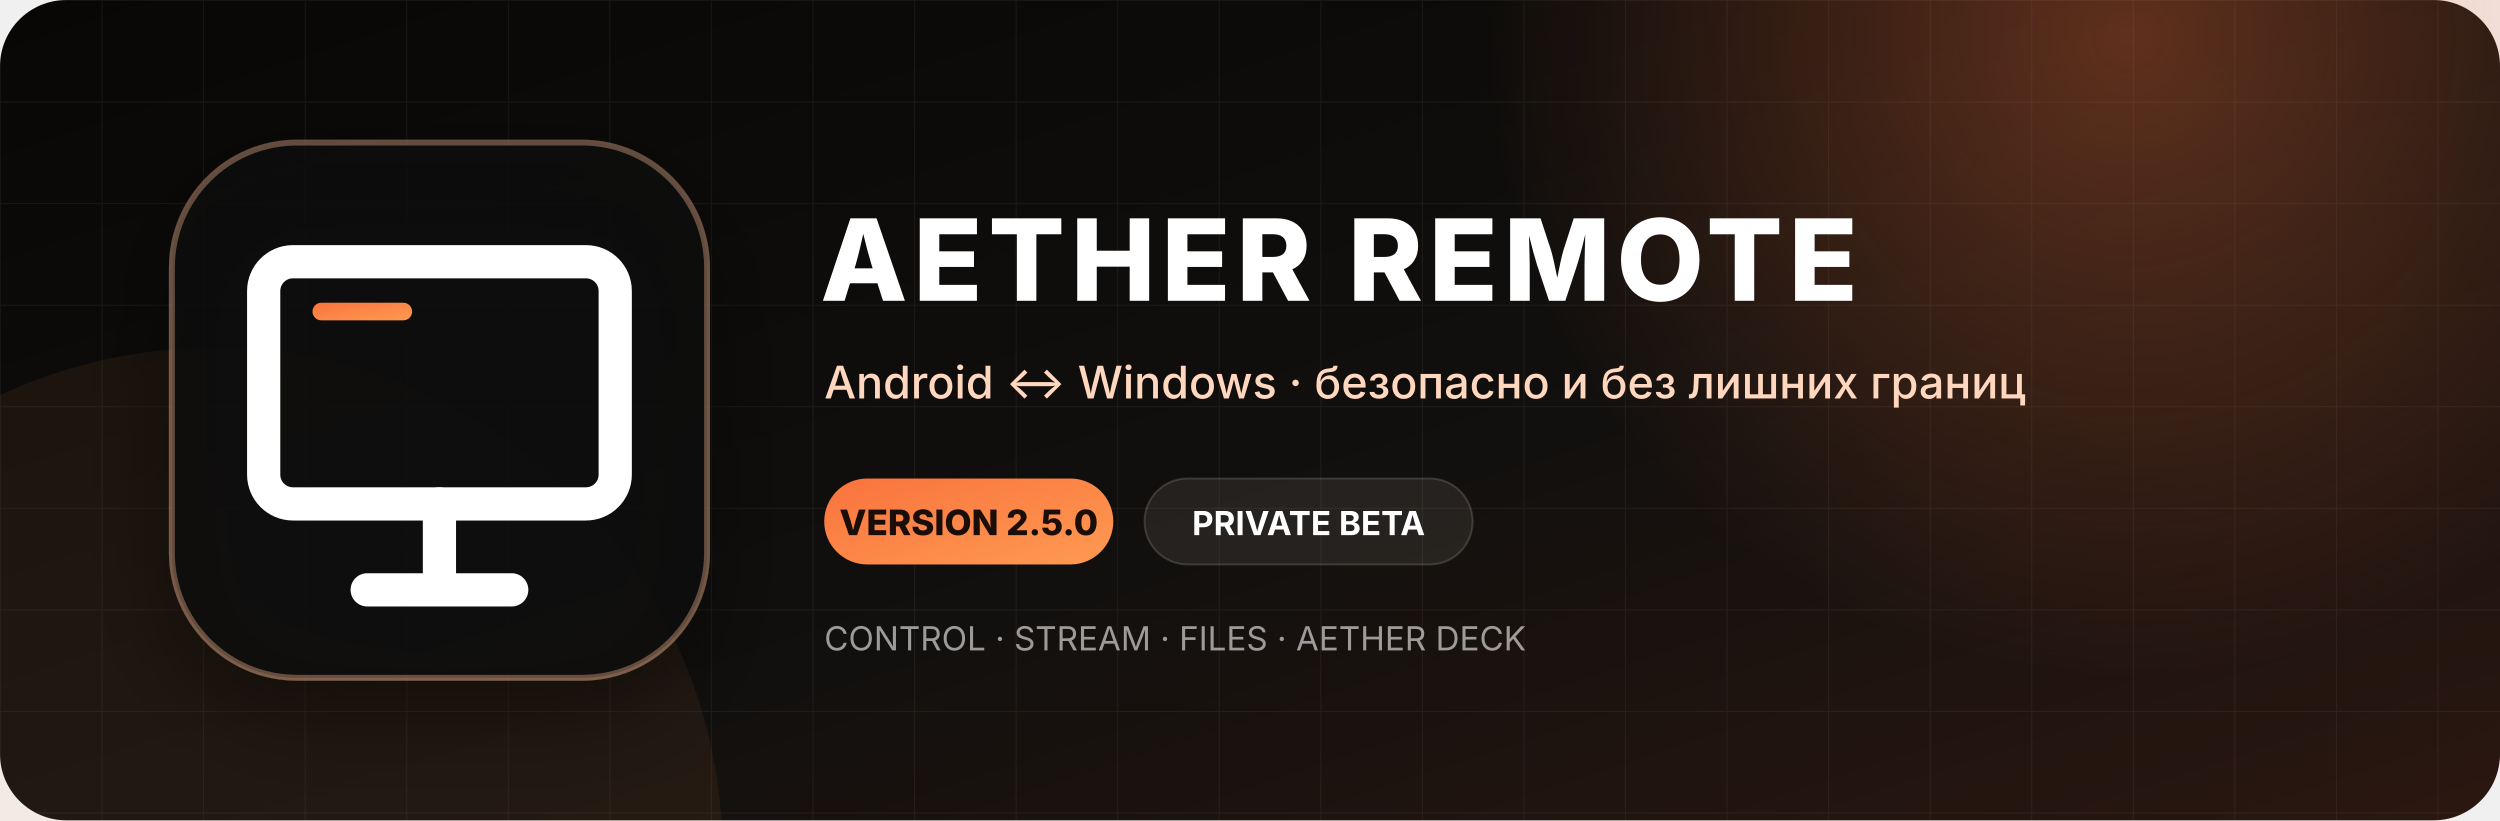
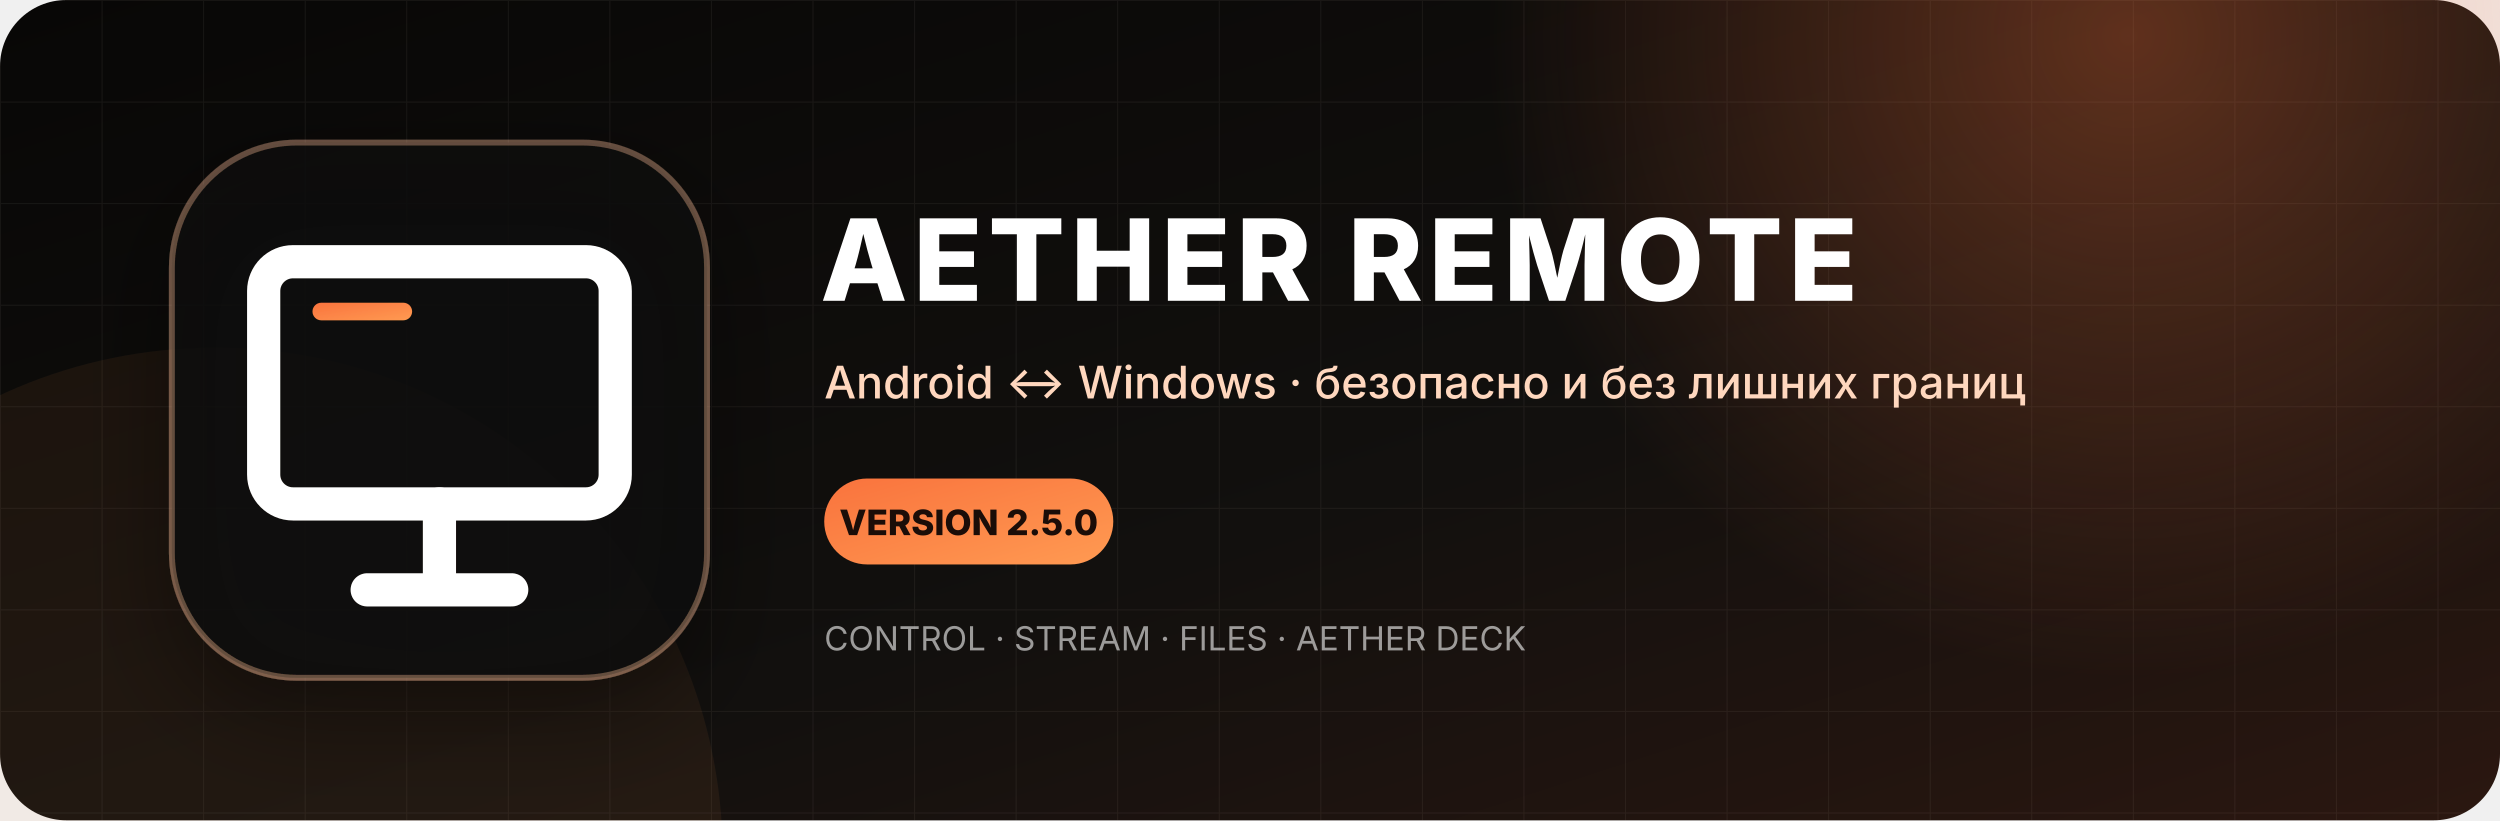
<svg xmlns="http://www.w3.org/2000/svg" width="1280" height="420" viewBox="0 0 1280 420" role="img" aria-labelledby="title desc">
  <defs>
    <linearGradient id="bg" x1="0" y1="0" x2="1" y2="1">
      <stop offset="0" stop-color="#080706" />
      <stop offset="0.58" stop-color="#12100E" />
      <stop offset="1" stop-color="#2B1710" />
    </linearGradient>
    <linearGradient id="accent" x1="0" y1="0" x2="1" y2="1">
      <stop offset="0" stop-color="#F9733D" />
      <stop offset="1" stop-color="#FF9A52" />
    </linearGradient>
    <radialGradient id="glow" cx="50%" cy="50%" r="50%">
      <stop offset="0" stop-color="#F9733D" stop-opacity=".34" />
      <stop offset="1" stop-color="#F9733D" stop-opacity="0" />
    </radialGradient>
    <filter id="shadow" x="-30%" y="-30%" width="160%" height="160%">
      <feDropShadow dx="0" dy="18" stdDeviation="24" flood-color="#000" flood-opacity=".5" />
    </filter>
    <pattern id="grid" width="52" height="52" patternUnits="userSpaceOnUse">
      <path d="M52 0H0V52" fill="none" stroke="#FFF2E8" stroke-opacity=".055" />
    </pattern>
  </defs>
  <rect width="1280" height="420" rx="34" fill="url(#bg)" />
  <rect width="1280" height="420" rx="34" fill="url(#grid)" />
  <circle cx="1090" cy="18" r="330" fill="url(#glow)" />
  <circle cx="110" cy="438" r="260" fill="#FF9A52" opacity=".07" />
  <g transform="translate(88 73)" filter="url(#shadow)">
    <rect width="274" height="274" rx="64" fill="#12100E" fill-opacity=".82" stroke="#FFC49D" stroke-opacity=".34" stroke-width="3" />
    <rect x="47" y="61" width="180" height="124" rx="15" fill="none" stroke="#FFF" stroke-width="17" />
    <path d="M137 185v36M100 229h74" fill="none" stroke="#FFF" stroke-width="17" stroke-linecap="round" />
    <rect x="72" y="82" width="51" height="9" rx="4.5" fill="url(#accent)" />
  </g>
  <g transform="translate(420 102)">
    <text x="0" y="52" fill="#FFFFFF" font-family="Inter,Segoe UI,Arial,sans-serif" font-size="58" font-weight="800" letter-spacing="3">AETHER REMOTE</text>
    <text x="2" y="102" fill="#FFD7BE" font-family="Inter,Segoe UI,Arial,sans-serif" font-size="23" font-weight="500">Android ↔ Windows · безопасно и без лишних границ</text>
    <rect x="2" y="143" width="148" height="44" rx="22" fill="url(#accent)" />
    <text x="76" y="172" fill="#1B0D08" text-anchor="middle" font-family="Inter,Segoe UI,Arial,sans-serif" font-size="18" font-weight="800">VERSION 2.5.0</text>
-     <rect x="166" y="143" width="168" height="44" rx="22" fill="#FFF2E8" fill-opacity=".08" stroke="#FFF2E8" stroke-opacity=".16" />
-     <text x="250" y="172" fill="#FFFFFF" text-anchor="middle" font-family="Inter,Segoe UI,Arial,sans-serif" font-size="17" font-weight="700">PRIVATE BETA</text>
    <text x="2" y="231" fill="#FFFFFF" fill-opacity=".58" font-family="Inter,Segoe UI,Arial,sans-serif" font-size="17">CONTROL · STREAM · FILES · AETHER DECK</text>
  </g>
</svg>
